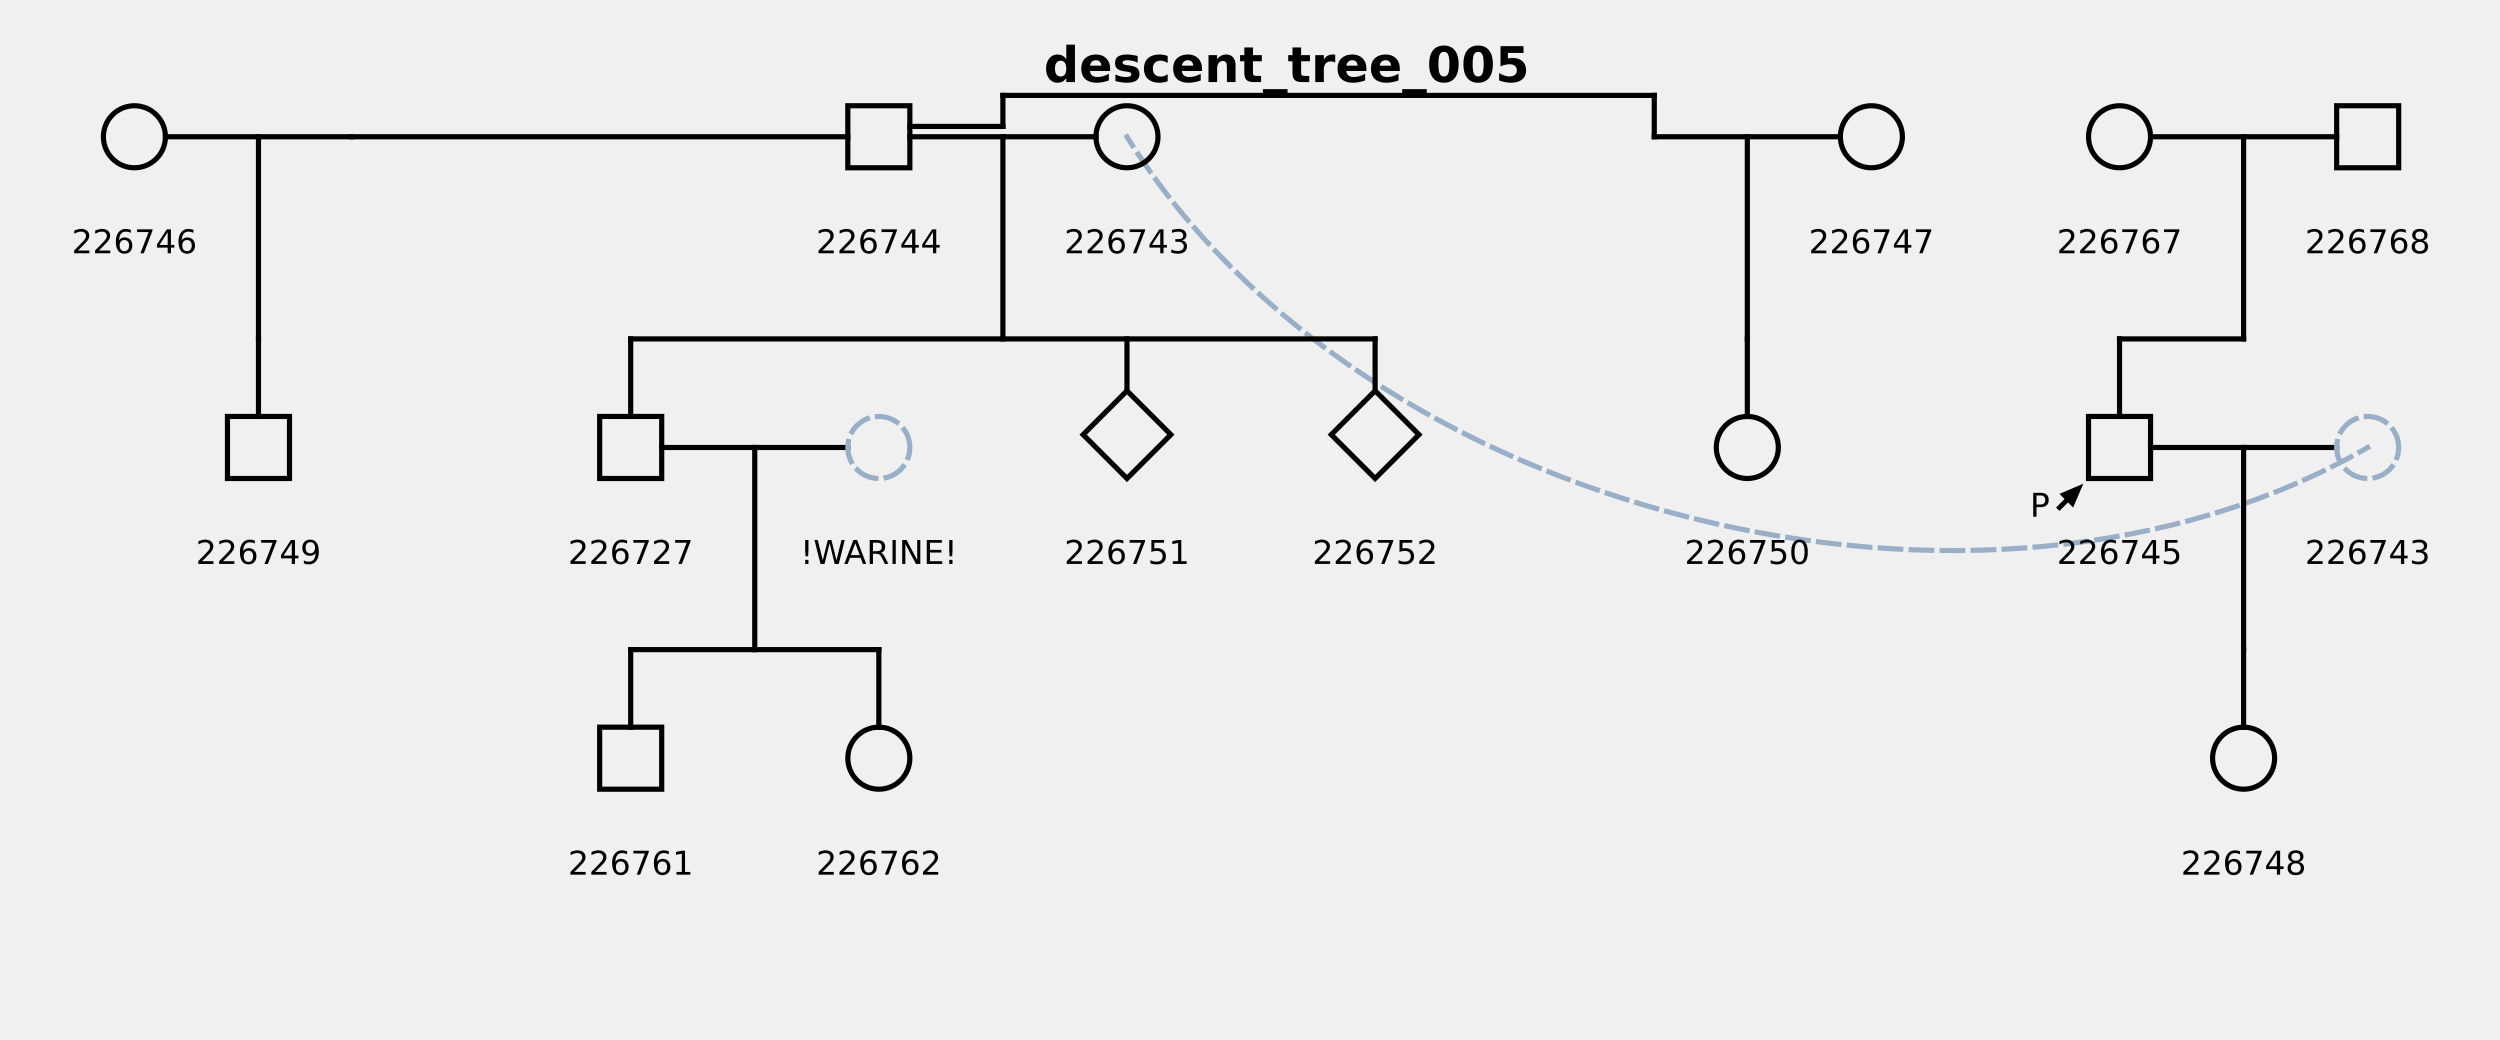
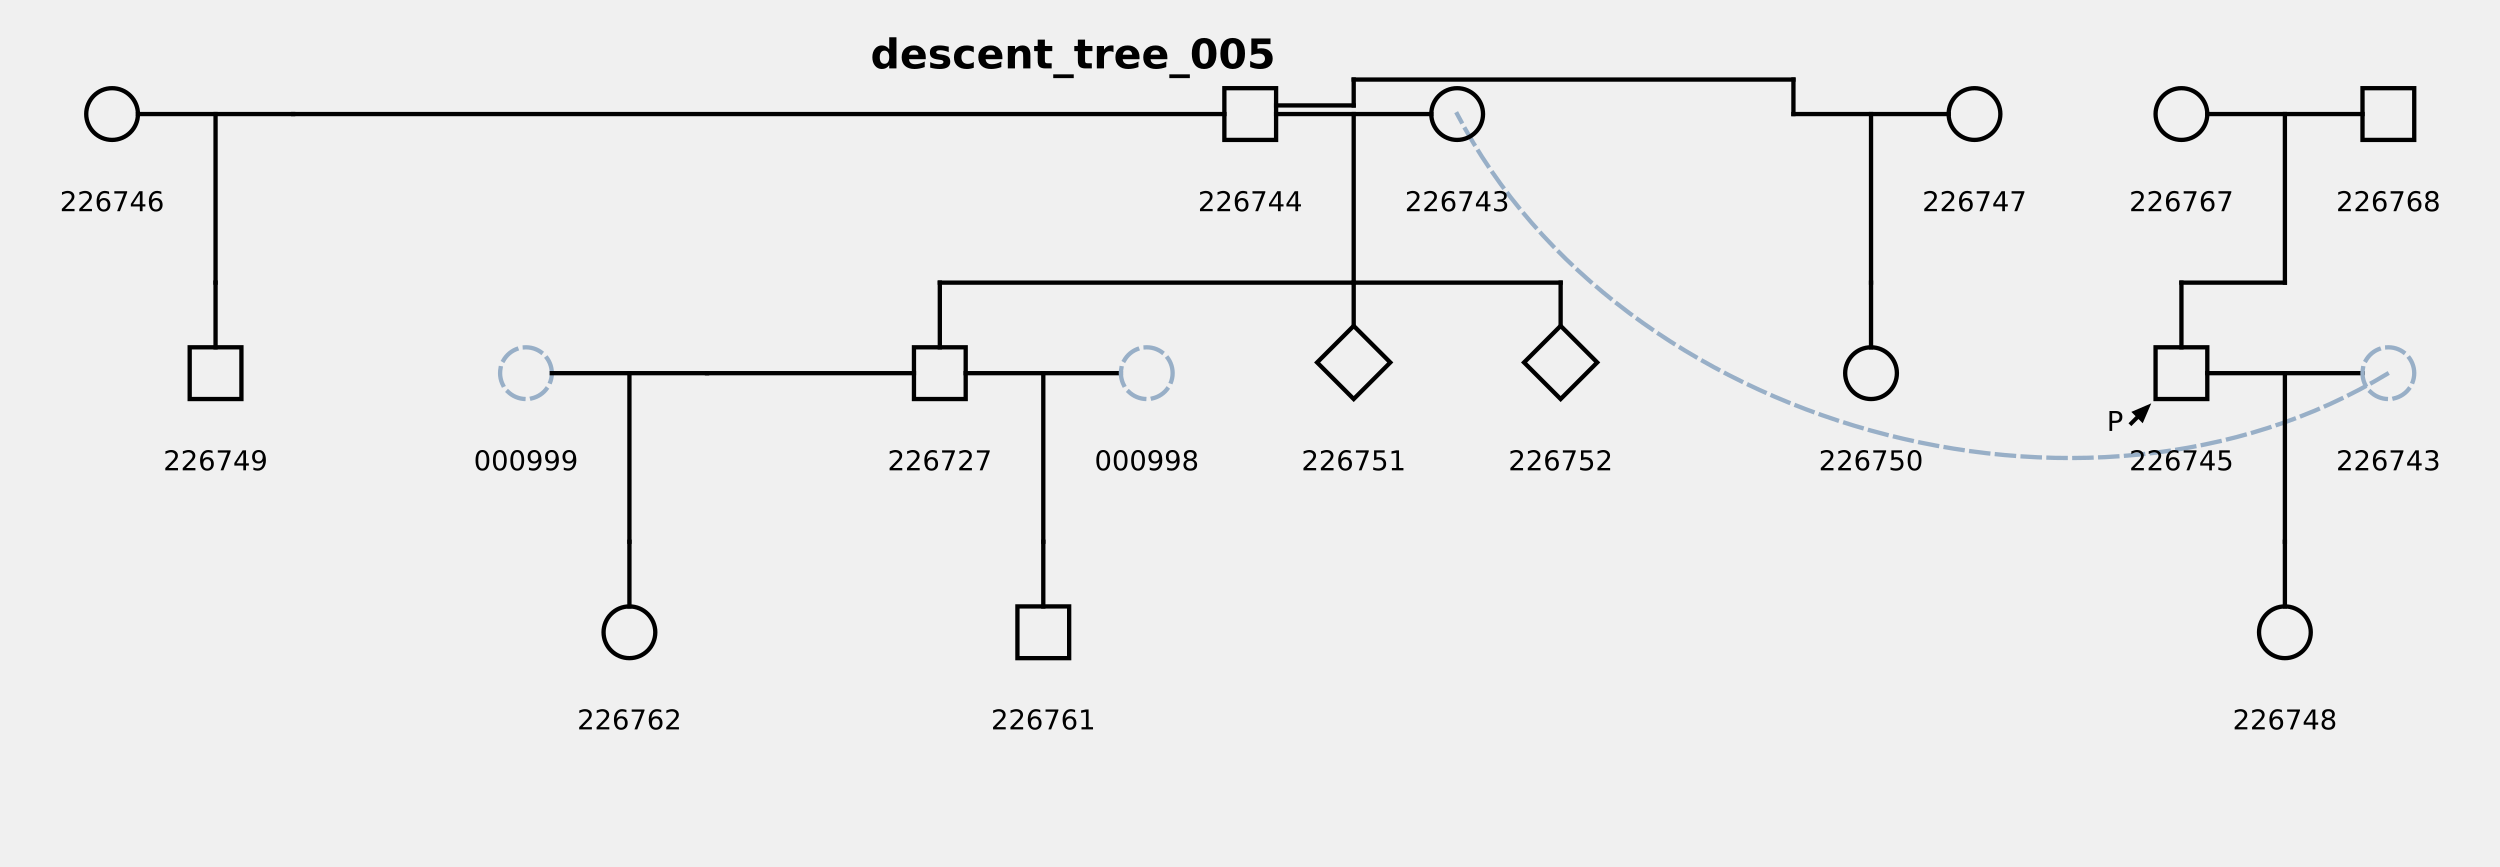
- <svg xmlns="http://www.w3.org/2000/svg" version="1.1" id="svgDC" viewBox="0 0 914 380">
+ <svg xmlns="http://www.w3.org/2000/svg" version="1.1" id="svgDC" viewBox="0 0 1096 380">
  <defs>
    <style type="text/css">

line{
	stroke:#000;
	stroke-width:0.5mm;
	stroke-linejoin:miter;
	stroke-linecap:square;
}

rect{
	stroke:#000;
	stroke-width:0.5mm;
	stroke-linejoin:miter;
	stroke-linecap:square;
}

ellipse{
	stroke: #000;
    fill: #fff;
	stroke-width:0.25mm;
}

text{
	font-family:"DejaVu Sans",sans-serif;
	font-size:12px;
}

.smallText{
	font-family:"DejaVu Sans",sans-serif;
	font-size:9px;
	fill:#444;
}

.layer text{
	fill:#930;
}

.layer line{
	stroke:#000;
}

.birthOrder,.unknownTwins{
	font-size: 8px;
}

.header{
	font-size:18px;
	font-weight:bold;
}

.keyBox{
	fill:#e5e5e5;
	stroke:#000;
	stroke-width:0.5mm;
	stroke-linejoin:miter;
	stroke-linecap:square;
}

.mating:hover{
	stroke-width:1mm;
	stroke:#d56300;
}

.selectedIndividual{
	stroke-width:1mm;
	stroke-linecap:square;
	stroke-linejoin:miter;
	stroke:#d00;
    fill:none;
}

.selectedIndividual:hover{
	stroke:#d00;
	fill:#ffbbbb;
	fill-opacity:0.70;
}

.solid{
	stroke-width:0.5mm;
	stroke-linecap:square;
	stroke-linejoin:miter;
	stroke:#000;
	fill:none;
}

.dashed{
	stroke-width:0.5mm;
	stroke-linecap:square;
	stroke-linejoin:miter;
	stroke:#98afc7;
	stroke-dasharray:2mm,1mm;
	stroke-dashoffset:1.0mm;
	fill:none;
}

.solid:hover{
	fill:#ffb787;
	fill-opacity:0.70;
	stroke:#d56300;
	stroke-width:1mm;
}

.dashed:hover{
	fill:#ffb787;
	fill-opacity:0.70;
	stroke:#d56300;
	stroke-width:1mm;
}

.filled{
	stroke-width:0.5mm;
	stroke-linecap:square;
	stroke-linejoin:miter;
	stroke:#000;
	fill:#000;
}

.specialIcons{
	stroke-width:0.25mm;
	stroke-linecap:round;
	stroke-linejoin:miter;
	stroke:#000;
	fill:#fff;
}

.specialLines{
	stroke-linecap:square;
	stroke-linejoin:miter;
	stroke:#000;
	stroke-width:0.5mm;
	fill:none;
}

.thinLine{
	fill:none;
	stroke: #000;
	stroke-width:0.25mm;
}

.curvedConnector{
	stroke-linecap:square;
	stroke-linejoin:miter;
	stroke:#98afc7;
	stroke-width:0.5mm;
	stroke-dasharray:2mm,1mm;
	stroke-dashoffset:1.0mm;
	fill:none;
}

.curvedConnector:hover{
	stroke:#d56300;
}

.whiteInkLetter_1{
	font-size: 12px;
	fill: #fff;
}

.whiteInkLetter_2{
	font-size: 10px;
	fill: #fff;
}

.whiteInkLetter_3{
	font-size: 8px;
	fill: #fff;
}

.whiteInkLetter{
	font-size: 8px;
	fill: #fff;
}

.blackInkLetter_1{
	font-size: 12px;
}

.blackInkLetter_2{
	font-size: 10px;
}

.blackInkLetter_3{
	font-size: 8px;
}

.blackInkLetter{
	font-size: 8px;
	fill: #000;
}

.blackInk{
	fill: #000;
}

.whiteInk{
	fill: #fff;
}

.counter{
	font-size: 14px;
	fill: #000;
}

.counterFill{
	fill: #fff;
}

.sampleLevel{
	stroke:none;
	fill:#f99;
}

</style>
    <marker id="endArrow" viewBox="0 0 10 10" refX="1" refY="5" markerUnits="strokeWidth" orient="auto" markerWidth="5" markerHeight="4">
      <polyline points="0,0 10,5 0,10 1,5" fill="#000" />
    </marker>
  </defs>
  <g class="pedigree" transform="translate(-41.58)">
    <g id="bottomLayer" class="layer">
-       <path class="curvedConnector" d="M453.6 50 C539.452 188.402 766.252 245.201 907.2 163.597 " />
+       <path class="curvedConnector" d="M680.4 50 C752.06 187.649 956.18 244.447 1088.64 163.597 " />
    </g>
    <g id="layer0" class="layer">
 </g>
    <g class="drawing">
      <text x="512" y="30" text-anchor="middle" class="header">descent_tree_005</text>
-       <rect x="351.54" y="38.66" width="22.68" height="22.68" id="226744" class="solid">
- 	</rect>
-       <text x="362.88" y="92.585" text-anchor="middle">226744</text>
-       <line x1="374.22" y1="50" x2="442.26" y2="50" />
-       <circle cx="453.6" cy="50" r="11.34" id="226743" class="solid">
- 	</circle>
-       <text x="453.6" y="92.585" text-anchor="middle">226743</text>
-       <line class="mating" id="226743:226744" x1="408.24" y1="50" x2="408.24" y2="123.907" />
-       <line class="solid" x1="272.16" y1="123.907" x2="272.16" y2="152.257" />
-       <rect x="260.82" y="152.257" width="22.68" height="22.68" id="226727" class="solid">
- 	</rect>
-       <text x="272.16" y="206.181" text-anchor="middle">226727</text>
+       <rect x="578.34" y="38.66" width="22.68" height="22.68" id="226744" class="solid">
+ 	</rect>
+       <text x="589.68" y="92.585" text-anchor="middle">226744</text>
+       <line x1="601.02" y1="50" x2="669.06" y2="50" />
+       <circle cx="680.4" cy="50" r="11.34" id="226743" class="solid">
+ 	</circle>
+       <text x="680.4" y="92.585" text-anchor="middle">226743</text>
+       <line class="mating" id="226743:226744" x1="635.04" y1="50" x2="635.04" y2="123.907" />
+       <line class="solid" x1="453.6" y1="123.907" x2="453.6" y2="152.257" />
+       <rect x="442.26" y="152.257" width="22.68" height="22.68" id="226727" class="solid">
+ 	</rect>
+       <text x="453.6" y="206.181" text-anchor="middle">226727</text>
+       <line x1="464.94" y1="163.597" x2="532.98" y2="163.597" />
+       <circle cx="544.32" cy="163.597" r="11.34" id="000998" class="dashed">
+ 	</circle>
+       <text x="544.32" y="206.181" text-anchor="middle">000998</text>
+       <line class="mating" id="000998:226727" x1="498.96" y1="163.597" x2="498.96" y2="237.504" />
+       <line class="solid" x1="498.96" y1="237.504" x2="498.96" y2="265.854" />
+       <rect x="487.62" y="265.854" width="22.68" height="22.68" id="226761" class="solid">
+ 	</rect>
+       <text x="498.96" y="319.778" text-anchor="middle">226761</text>
+       <circle cx="272.16" cy="163.597" r="11.34" id="000999" class="dashed">
+ 	</circle>
+       <text x="272.16" y="206.181" text-anchor="middle">000999</text>
      <line x1="283.5" y1="163.597" x2="351.54" y2="163.597" />
-       <circle cx="362.88" cy="163.597" r="11.34" id="!WARINE!" class="dashed">
- 	</circle>
-       <text x="362.88" y="206.181" text-anchor="middle">!WARINE!</text>
-       <line class="mating" id="!WARINE!:226727" x1="317.52" y1="163.597" x2="317.52" y2="237.504" />
-       <line class="solid" x1="272.16" y1="237.504" x2="272.16" y2="265.854" />
-       <rect x="260.82" y="265.854" width="22.68" height="22.68" id="226761" class="solid">
- 	</rect>
-       <text x="272.16" y="319.778" text-anchor="middle">226761</text>
-       <line class="solid" x1="362.88" y1="237.504" x2="362.88" y2="265.854" />
-       <circle cx="362.88" cy="277.194" r="11.34" id="226762" class="solid">
- 	</circle>
-       <text x="362.88" y="319.778" text-anchor="middle">226762</text>
-       <line x1="272.16" y1="237.504" x2="362.88" y2="237.504" />
-       <line class="solid" x1="453.6" y1="123.907" x2="453.6" y2="142.863" />
-       <path d="M 453.6 142.863 l -16.037 16.037 16.037 16.037 16.037 -16.037 z" id="226751" class="solid">
+       <line class="mating" id="000999:226727" x1="317.52" y1="163.597" x2="317.52" y2="237.504" />
+       <line class="solid" x1="317.52" y1="237.504" x2="317.52" y2="265.854" />
+       <circle cx="317.52" cy="277.194" r="11.34" id="226762" class="solid">
+ 	</circle>
+       <text x="317.52" y="319.778" text-anchor="middle">226762</text>
+       <line x1="442.26" y1="163.597" x2="351.54" y2="163.597" />
+       <line class="solid" x1="635.04" y1="123.907" x2="635.04" y2="142.863" />
+       <path d="M 635.04 142.863 l -16.037 16.037 16.037 16.037 16.037 -16.037 z" id="226751" class="solid">
	</path>
-       <text x="453.6" y="206.181" text-anchor="middle">226751</text>
-       <line class="solid" x1="544.32" y1="123.907" x2="544.32" y2="142.863" />
-       <path d="M 544.32 142.863 l -16.037 16.037 16.037 16.037 16.037 -16.037 z" id="226752" class="solid">
+       <text x="635.04" y="206.181" text-anchor="middle">226751</text>
+       <line class="solid" x1="725.76" y1="123.907" x2="725.76" y2="142.863" />
+       <path d="M 725.76 142.863 l -16.037 16.037 16.037 16.037 16.037 -16.037 z" id="226752" class="solid">
	</path>
-       <text x="544.32" y="206.181" text-anchor="middle">226752</text>
-       <line x1="272.16" y1="123.907" x2="544.32" y2="123.907" />
+       <text x="725.76" y="206.181" text-anchor="middle">226752</text>
+       <line x1="453.6" y1="123.907" x2="725.76" y2="123.907" />
      <circle cx="90.72" cy="50" r="11.34" id="226746" class="solid">
	</circle>
      <text x="90.72" y="92.585" text-anchor="middle">226746</text>
      <line x1="102.06" y1="50" x2="170.1" y2="50" />
      <line class="mating" id="226746:226744" x1="136.08" y1="50" x2="136.08" y2="123.907" />
      <line class="solid" x1="136.08" y1="123.907" x2="136.08" y2="152.257" />
      <rect x="124.74" y="152.257" width="22.68" height="22.68" id="226749" class="solid">
	</rect>
      <text x="136.08" y="206.181" text-anchor="middle">226749</text>
-       <line x1="646.38" y1="50" x2="714.42" y2="50" />
-       <circle cx="725.76" cy="50" r="11.34" id="226747" class="solid">
- 	</circle>
-       <text x="725.76" y="92.585" text-anchor="middle">226747</text>
-       <line class="mating" id="226747:226744" x1="680.4" y1="50" x2="680.4" y2="123.907" />
-       <line class="solid" x1="680.4" y1="123.907" x2="680.4" y2="152.257" />
-       <circle cx="680.4" cy="163.597" r="11.34" id="226750" class="solid">
- 	</circle>
-       <text x="680.4" y="206.181" text-anchor="middle">226750</text>
-       <line x1="351.54" y1="50" x2="170.1" y2="50" />
-       <line x1="374.22" y1="46.22" x2="408.24" y2="46.22" />
-       <line x1="408.24" y1="46.22" x2="408.24" y2="34.88" />
-       <line x1="646.38" y1="34.88" x2="646.38" y2="50" />
-       <line x1="408.24" y1="34.88" x2="646.38" y2="34.88" />
-       <circle cx="816.48" cy="50" r="11.34" id="226767" class="solid">
- 	</circle>
-       <text x="816.48" y="92.585" text-anchor="middle">226767</text>
      <line x1="827.82" y1="50" x2="895.86" y2="50" />
-       <rect x="895.86" y="38.66" width="22.68" height="22.68" id="226768" class="solid">
- 	</rect>
-       <text x="907.2" y="92.585" text-anchor="middle">226768</text>
-       <line class="mating" id="226767:226768" x1="861.84" y1="50" x2="861.84" y2="123.907" />
-       <line class="solid" x1="816.48" y1="123.907" x2="816.48" y2="152.257" />
-       <rect x="805.14" y="152.257" width="22.68" height="22.68" id="226745" class="solid">
- 	</rect>
-       <path d="M 803.25 176.827 l -8.732 3.742 l 1.871 1.871 l -3.119 3.119 l 1.247 1.247 l 3.119 -3.119 l 1.871 1.871 z" />
-       <text x="787.374" y="188.923" text-anchor="middle">P</text>
-       <text x="816.48" y="206.181" text-anchor="middle">226745</text>
-       <line x1="827.82" y1="163.597" x2="895.86" y2="163.597" />
-       <circle cx="907.2" cy="163.597" r="11.34" id="226743" class="dashed">
- 	</circle>
-       <text x="907.2" y="206.181" text-anchor="middle">226743</text>
-       <line class="mating" id="226743:226745" x1="861.84" y1="163.597" x2="861.84" y2="237.504" />
-       <line class="solid" x1="861.84" y1="237.504" x2="861.84" y2="265.854" />
-       <circle cx="861.84" cy="277.194" r="11.34" id="226748" class="solid">
- 	</circle>
-       <text x="861.84" y="319.778" text-anchor="middle">226748</text>
-       <line x1="816.48" y1="123.907" x2="861.84" y2="123.907" />
+       <circle cx="907.2" cy="50" r="11.34" id="226747" class="solid">
+ 	</circle>
+       <text x="907.2" y="92.585" text-anchor="middle">226747</text>
+       <line class="mating" id="226747:226744" x1="861.84" y1="50" x2="861.84" y2="123.907" />
+       <line class="solid" x1="861.84" y1="123.907" x2="861.84" y2="152.257" />
+       <circle cx="861.84" cy="163.597" r="11.34" id="226750" class="solid">
+ 	</circle>
+       <text x="861.84" y="206.181" text-anchor="middle">226750</text>
+       <line x1="578.34" y1="50" x2="170.1" y2="50" />
+       <line x1="601.02" y1="46.22" x2="635.04" y2="46.22" />
+       <line x1="635.04" y1="46.22" x2="635.04" y2="34.88" />
+       <line x1="827.82" y1="34.88" x2="827.82" y2="50" />
+       <line x1="635.04" y1="34.88" x2="827.82" y2="34.88" />
+       <circle cx="997.92" cy="50" r="11.34" id="226767" class="solid">
+ 	</circle>
+       <text x="997.92" y="92.585" text-anchor="middle">226767</text>
+       <line x1="1009.26" y1="50" x2="1077.3" y2="50" />
+       <rect x="1077.3" y="38.66" width="22.68" height="22.68" id="226768" class="solid">
+ 	</rect>
+       <text x="1088.64" y="92.585" text-anchor="middle">226768</text>
+       <line class="mating" id="226767:226768" x1="1043.28" y1="50" x2="1043.28" y2="123.907" />
+       <line class="solid" x1="997.92" y1="123.907" x2="997.92" y2="152.257" />
+       <rect x="986.58" y="152.257" width="22.68" height="22.68" id="226745" class="solid">
+ 	</rect>
+       <path d="M 984.69 176.827 l -8.732 3.742 l 1.871 1.871 l -3.119 3.119 l 1.247 1.247 l 3.119 -3.119 l 1.871 1.871 z" />
+       <text x="968.814" y="188.923" text-anchor="middle">P</text>
+       <text x="997.92" y="206.181" text-anchor="middle">226745</text>
+       <line x1="1009.26" y1="163.597" x2="1077.3" y2="163.597" />
+       <circle cx="1088.64" cy="163.597" r="11.34" id="226743" class="dashed">
+ 	</circle>
+       <text x="1088.64" y="206.181" text-anchor="middle">226743</text>
+       <line class="mating" id="226743:226745" x1="1043.28" y1="163.597" x2="1043.28" y2="237.504" />
+       <line class="solid" x1="1043.28" y1="237.504" x2="1043.28" y2="265.854" />
+       <circle cx="1043.28" cy="277.194" r="11.34" id="226748" class="solid">
+ 	</circle>
+       <text x="1043.28" y="319.778" text-anchor="middle">226748</text>
+       <line x1="997.92" y1="123.907" x2="1043.28" y2="123.907" />
    </g>
  </g>
</svg>
